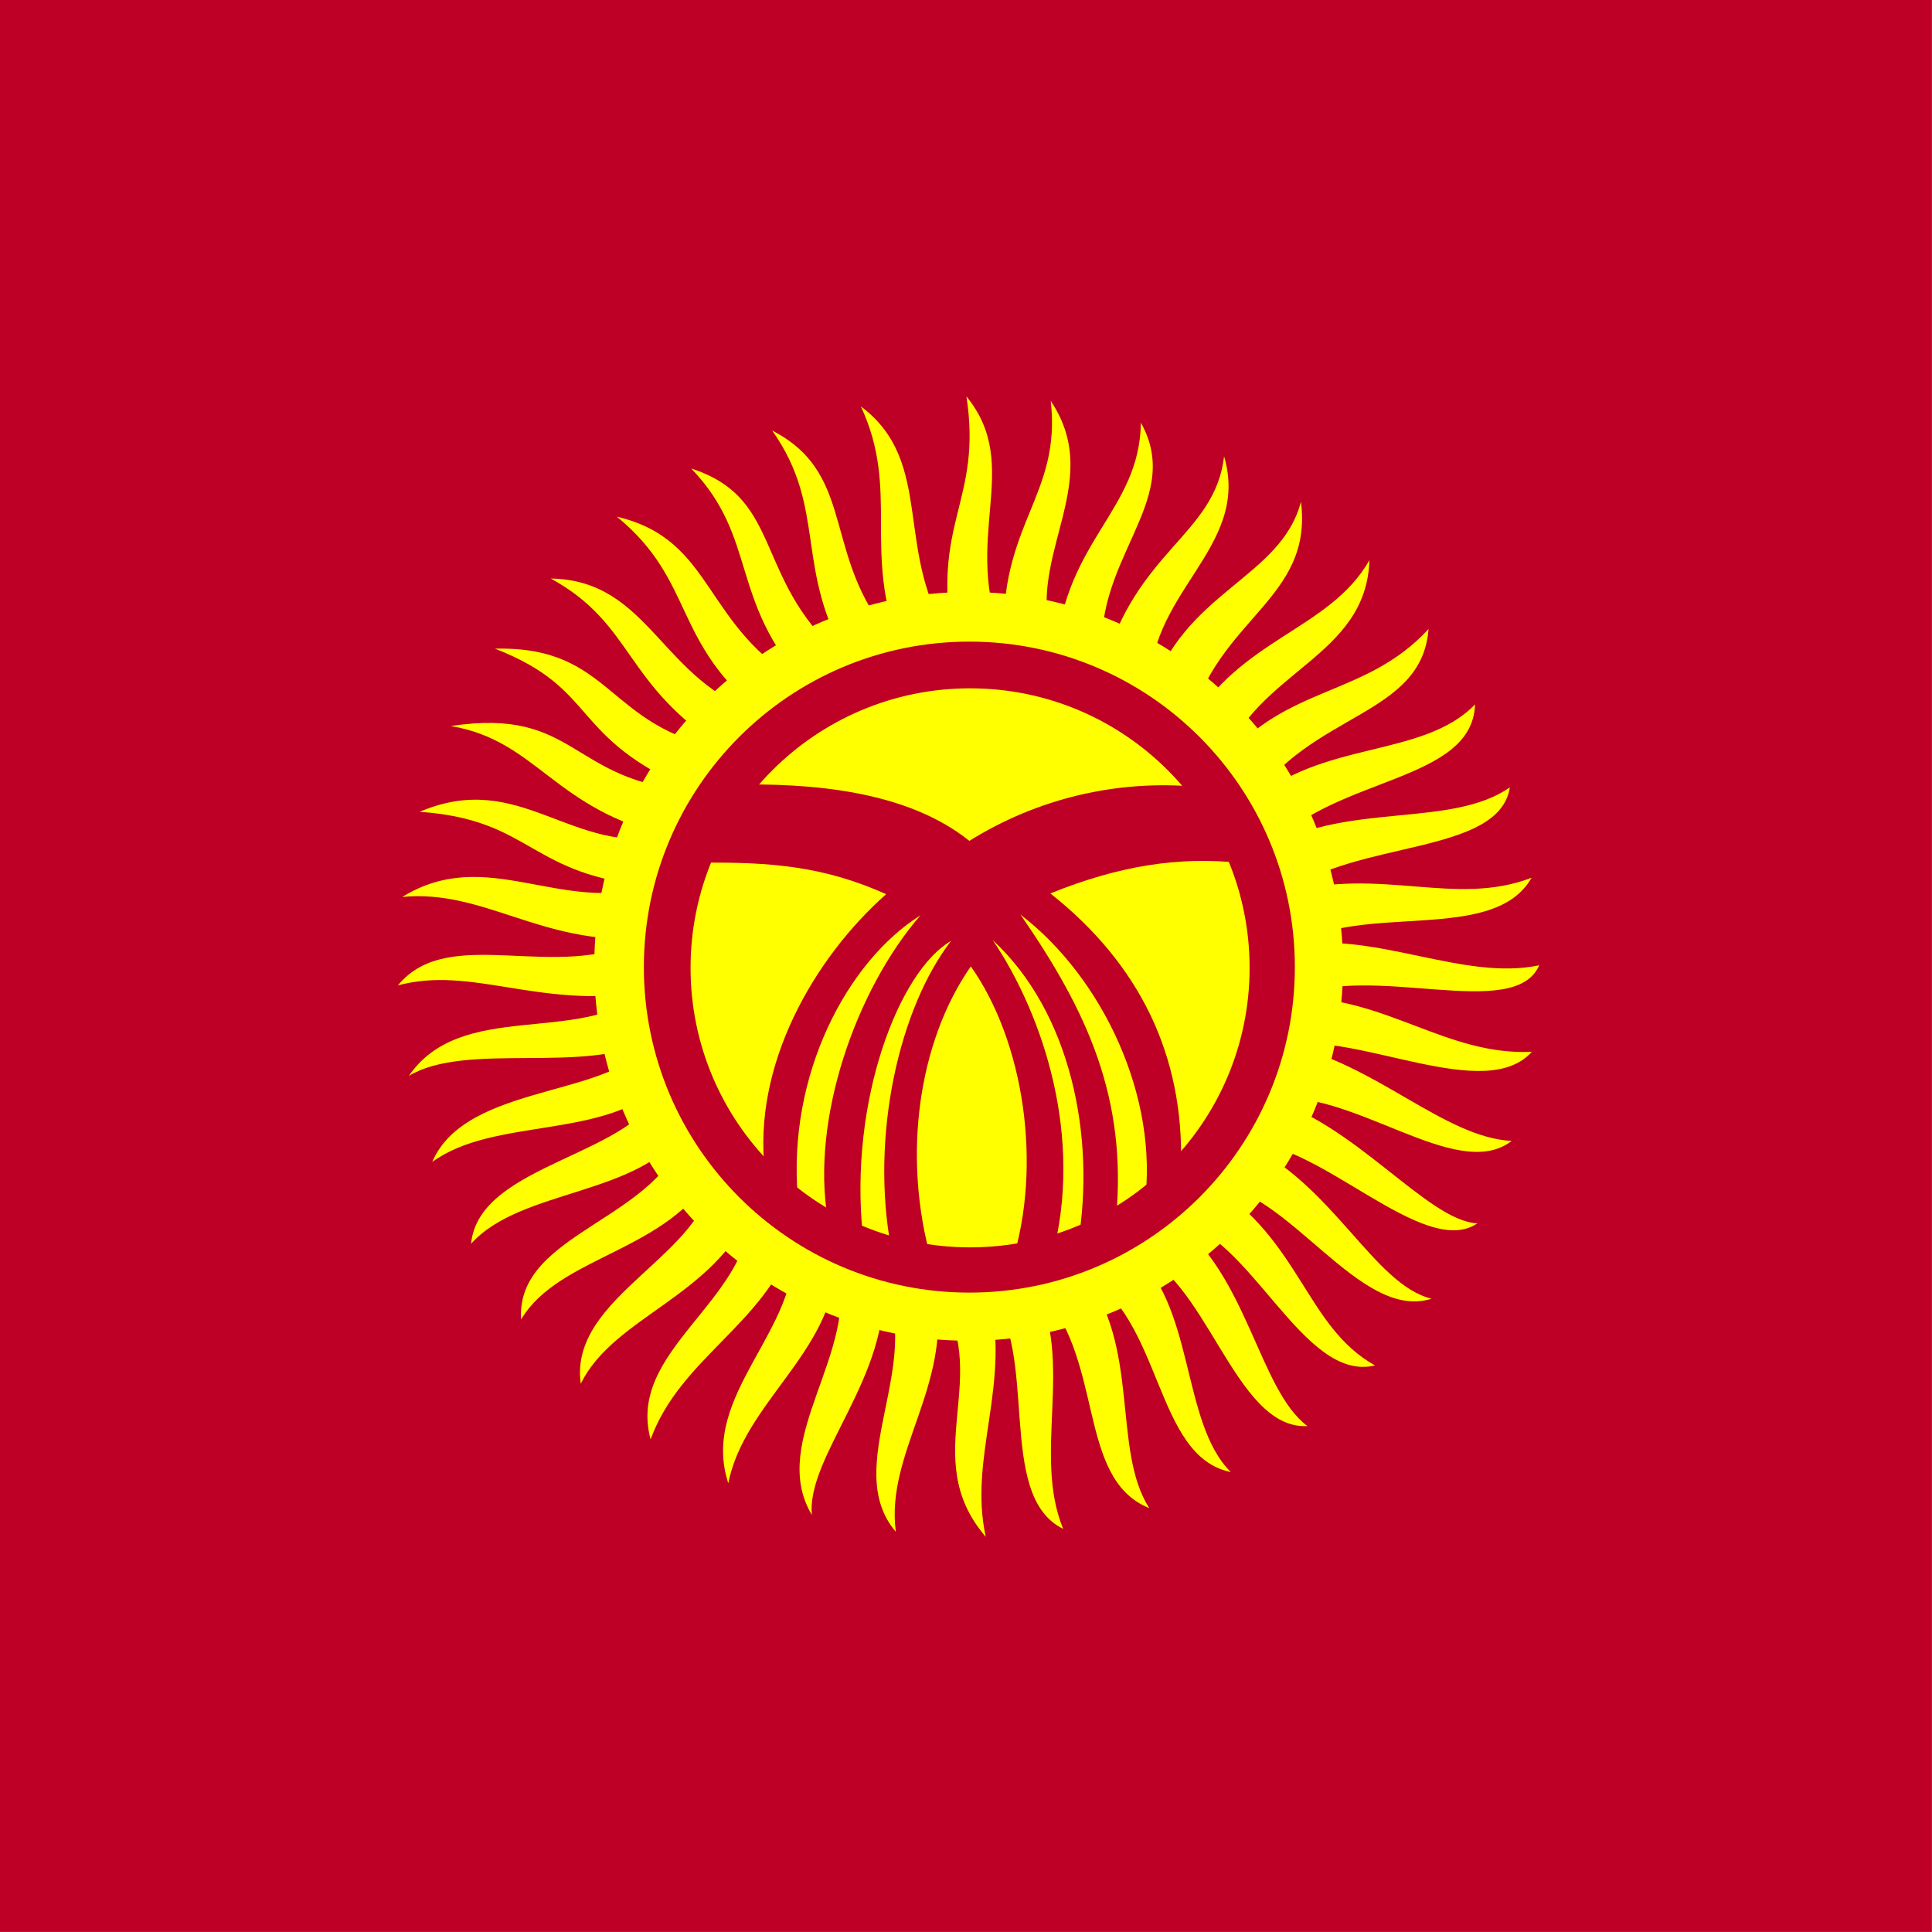
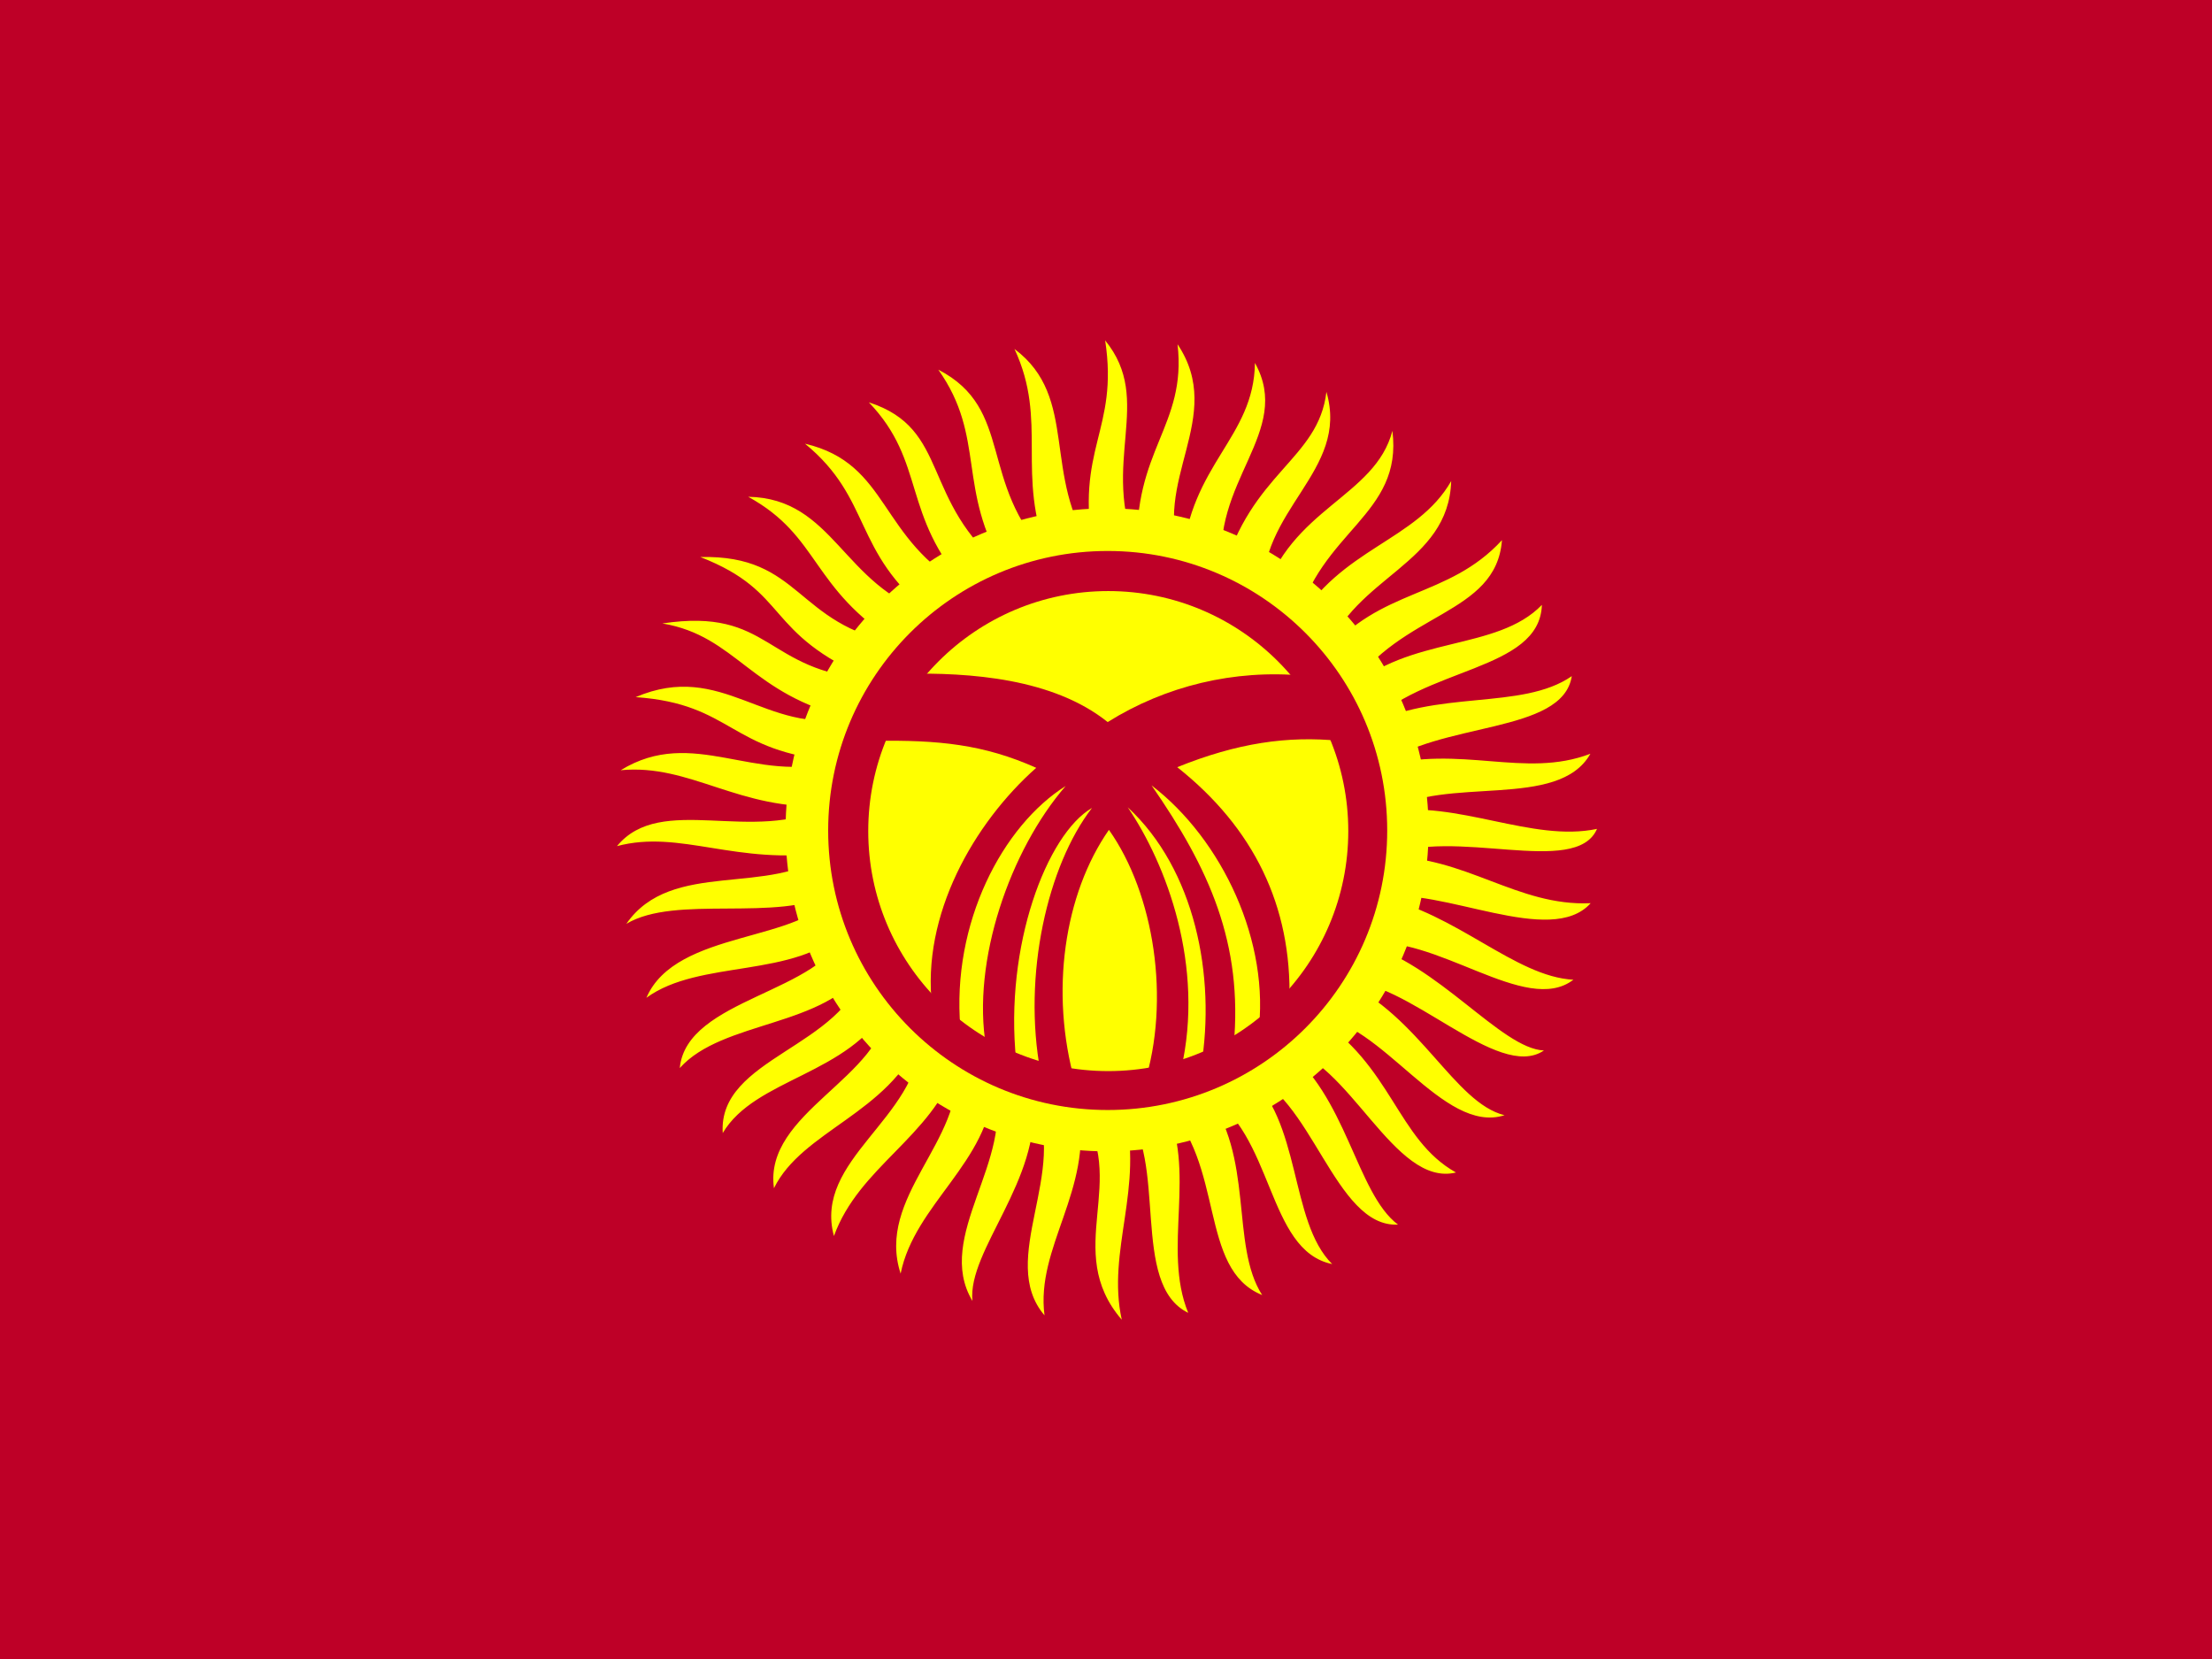
- <svg xmlns="http://www.w3.org/2000/svg" id="svg719" height="512" width="512" version="1.1">
+ <svg xmlns="http://www.w3.org/2000/svg" id="svg719" height="480" width="640" version="1.1">
  <defs id="defs721">
-     <clipPath id="clipPath5662" clipPathUnits="userSpaceOnUse">
-       <rect id="rect5664" fill-opacity="0.67" height="416.25" width="416.25" y="-0" x="104.06" />
+     <clipPath id="clipPath5745" clipPathUnits="userSpaceOnUse">
+       <rect id="rect5747" fill-opacity="0.67" height="512" width="682.67" y="0" x="-84.949" />
    </clipPath>
  </defs>
-   <g id="flag" clip-path="url(#clipPath5662)" fill-rule="evenodd" transform="matrix(1.23 0 0 1.23 -128 .00002726)">
-     <rect id="rect724" height="416.25" width="625" y="-0" x="0" stroke-width="1pt" fill="#be0027" />
-     <path id="path733" d="m186.65 207.9c11.104-13.504 34.105-0.324 52.881-10.048-22.242 1.223-34.365-10.674-51.937-9.006 18.207-11.184 33.707 3.658 54.065-2.308-26.963-2.268-25.794-14.321-50.311-16.033 21.778-9.288 32.549 9.553 53.882 5.268-25.143-5.804-28.491-20.614-47.185-23.749 27.323-4.124 25.542 12.027 52.327 14-27.187-11.662-20.061-21.786-42.8-30.668 25.444-0.601 23.757 17.033 49.535 21.658-22.068-14-19.342-26.776-37.519-36.773 21.564 0.39 23.669 22.462 45.677 29.301-19.632-15.577-14.469-28.71-31.433-42.62 21.449 5.031 18.326 24.073 40.665 36.22-16.555-18.386-10.203-31.548-24.645-46.598 20.629 6.644 12.792 24.74 34.198 41.946-12.271-20.207-4.695-33.094-16.771-50.142 19.153 9.891 9.879 28.35 27.66 46.794-8.37-20.738 0.012-33.619-8.542-51.983 16.383 12.241 6.639 31.969 19.855 50.789-4.818-25.95 6.375-30.219 2.892-52.945 12.444 15.276-1.465 30.553 8.088 53.056-1.163-25.59 12.434-31.54 10.076-52.085 12.332 18.41-6.916 34.432 1.134 54.149 2.082-24.279 18.036-30.566 18.284-49.459 9.701 17.343-11.472 29.814-8.035 52.808 6.967-25.362 23.964-28.496 25.969-45.548 5.882 20.063-17.288 29.39-15.933 51.626 6.901-22.549 28.146-25.194 32.489-41.849 2.68 21.225-18.212 24.993-24.093 48.442 10.985-19.138 30.197-20.708 38.847-35.844-0.679 20.987-24.263 23.739-31.502 43.391 13.597-16.674 30.642-13.78 44.239-28.564-1.435 18.942-25.441 17.871-38.218 37.482 14.744-13.603 36.938-9.527 48.235-21.239-0.548 16.754-30.006 15.495-43.898 30.47 17.134-9.386 38.826-3.873 51.401-12.591-2.298 14.689-33.394 11.256-48.256 22.72 20.496-5.679 36.322 3.097 52.927-3.248-8.081 14.298-36.287 5.248-51.262 14.543 17.787-3.012 36.687 7.764 52.918 4.307-5.335 12.358-36.243-0.747-52.918 6.941 19.926-0.175 32.847 12.548 51.327 11.706-10.051 11.189-37.225-4.197-53.057-1.569 19.316 3.996 34.073 20.001 48.719 20.772-12.019 9.229-34.489-11.786-52.734-9.118 18.784 5.028 34.565 26.399 45.344 26.868-11.613 7.936-34.566-18.263-50.292-17.332 19.102 8.634 27.863 30.499 40.404 33.573-15.527 4.982-30.786-23.753-47.471-24.749 19.326 12.189 20.418 30.827 35.298 39.124-15.656 3.827-26.799-28.59-43.299-31.326 15.844 11.648 18.234 36.528 28.74 44.396-15.94 0.842-21.7-33.1-38.037-37.949 13.996 11.69 10.645 37.055 21.527 47.855-16.605-3.406-14.465-32.957-31.802-42.908 12.455 15.707 6.119 38.085 14.237 50.679-16.155-6.535-9.138-32.981-24.561-47.959 8.414 16.734-0.629 36.249 6.006 52.427-14.758-7.198-4.832-38.523-16.143-50.947 5.199 19.338-4.39 35.341-0.525 52.677-15.088-17.5 2.29-35.112-10.797-52.946 3.474 20.469-10.842 34.712-8.591 51.845-11.964-13.975 6.427-36.401-2.868-54.046 2.001 20.125-16.484 37.754-15.215 50.429-9.738-16.233 10.811-35.432 5.309-53.889-1.159 19.164-19.813 29.578-23.326 47.036-6.27-19.259 15.905-33.18 13.991-52.105-6.35 18.004-24.375 25.222-30.725 42.67-5.199-19.205 21.068-29.403 21.762-49.609-8.119 18.95-29.692 23.111-36.811 37.613-2.658-19.105 27.485-27.647 28.607-45.751-9.704 17.383-33.307 18.088-41.455 31.913-1.235-19.037 30.554-21.395 35.545-41.32-9.661 14.86-35.556 12.932-46.33 25.013 1.699-17.66 36.087-18.752 41.567-34.633-12.783 12.331-36.554 7.221-49.939 17.002 7.45-17.345 39.705-13.668 46.997-26.233-14.279 7.45-39.576 0.228-52.029 7.678 11.318-16.427 36.424-6.614 50.633-17.926-23.112 3.368-36.996-5.829-52.992-1.572z" transform="translate(3.1449 4.4028)" fill="#ff0" />
-     <path id="path731" d="m380.22 199.25c0 38.559-31.258 69.816-69.816 69.816-38.559 0-69.816-31.258-69.816-69.816 0-38.559 31.258-69.816 69.816-69.816 38.559 0 69.816 31.258 69.816 69.816z" transform="matrix(1.1554 0 0 1.1554 -45.879 -22.002)" fill="#ff0" />
-     <path id="path727" d="m380.22 199.25c0 38.559-31.258 69.816-69.816 69.816-38.559 0-69.816-31.258-69.816-69.816 0-38.559 31.258-69.816 69.816-69.816 38.559 0 69.816 31.258 69.816 69.816z" transform="matrix(1.0045 0 0 1.0045 1.1177 8.2227)" fill="#be0027" />
-     <path id="path726" d="m380.22 199.25c0 38.559-31.258 69.816-69.816 69.816-38.559 0-69.816-31.258-69.816-69.816 0-38.559 31.258-69.816 69.816-69.816 38.559 0 69.816 31.258 69.816 69.816z" transform="matrix(.86261 0 0 .86261 45.318 36.652)" fill="#ff0" />
-     <path id="path729" d="m258.67 164.66c16.667-0.367 37.424 1.153 51.104 12.108 14.519-9.068 31.711-13.261 49.218-11.636 2.988 5.451 5.975 10.902 8.963 16.353-12.999-1.311-25.683 0.525-40.727 6.605 19.184 15.2 28.776 34.803 28.147 58.652-2.201 2.725-5.661 5.765-7.862 8.49 3.197-23.167-9.015-49.006-26.732-62.582 14.414 20.809 23.011 39.573 20.6 65.413-2.568 1.52-5.609 3.669-8.177 5.189 3.773-22.8-1.571-49.532-18.397-65.099 9.696 14.257 19.393 39.836 13.365 65.885-2.621 0.786-6.656 2.988-9.277 3.774 6.762-21.332 2.515-48.012-8.806-63.998-11.216 16.092-14.886 40.673-8.492 63.369-3.145-0.786-5.503-1.73-8.648-2.516-4.612-24.425 1.783-51.996 12.895-66.356-11.322 6.552-22.015 34.645-19.028 63.369-2.725-1.258-4.822-2.202-7.547-3.46-3.669-21.438 6.027-49.321 19.97-65.414-15.83 9.959-28.671 34.385-26.417 60.697-2.411-2.149-4.665-3.197-7.076-5.346-2.778-22.958 10.483-46.072 26.102-59.91-13.156-5.871-24.425-7.024-40.726-6.762 2.568-5.294 4.98-11.531 7.548-16.825z" transform="translate(3.1449 4.4028)" fill="#be0027" />
+   <g id="flag" clip-path="url(#clipPath5745)" fill-rule="evenodd" transform="matrix(.9375 0 0 .9375 79.64 -.000011719)">
+     <rect id="rect724" height="512" width="768.77" y="0" x="-128" stroke-width="1pt" fill="#be0027" />
+     <path id="path733" d="m105.45 261.14c13.658-16.61 41.95-0.399 65.045-12.359-27.358 1.504-42.27-13.129-63.884-11.078 22.395-13.757 41.461 4.499 66.502-2.839-33.165-2.79-31.727-17.615-61.884-19.721 26.788-11.425 40.036 11.75 66.276 6.48-30.927-7.139-35.045-25.356-58.039-29.212 33.608-5.073 31.417 14.794 64.364 17.22-33.441-14.345-24.676-26.797-52.645-37.723 31.297-0.739 29.222 20.951 60.93 26.64-27.144-17.22-23.791-32.935-46.149-45.232 26.524 0.48 29.114 27.629 56.184 36.041-24.148-19.16-17.797-35.314-38.664-52.424 26.383 6.188 22.542 29.611 50.019 44.552-20.363-22.615-12.55-38.805-30.314-57.318 25.374 8.172 15.735 30.432 42.065 51.595-15.094-24.855-5.775-40.707-20.629-61.677 23.559 12.166 12.151 34.872 34.023 57.558-10.295-25.508 0.015-41.352-10.507-63.941 20.152 15.057 8.166 39.323 24.422 62.472-5.926-31.919 7.841-37.17 3.557-65.124 15.306 18.79-1.802 37.581 9.948 65.26-1.431-31.476 15.294-38.795 12.394-64.067 15.169 22.645-8.507 42.353 1.395 66.605 2.561-29.864 22.185-37.597 22.49-60.836 11.933 21.332-14.111 36.672-9.883 64.955 8.57-31.196 29.476-35.051 31.943-56.025 7.235 24.678-21.265 36.15-19.598 63.501 8.488-27.736 34.62-30.989 39.962-51.476 3.296 26.107-22.401 30.742-29.635 59.585 13.512-23.54 37.143-25.471 47.783-44.089-0.835 25.815-29.844 29.2-38.748 53.372 16.725-20.51 37.691-16.95 54.415-35.135-1.765 23.299-31.293 21.982-47.009 46.104 18.136-16.732 45.435-11.718 59.33-26.125-0.674 20.608-36.908 19.059-53.996 37.479 21.075-11.545 47.757-4.764 63.225-15.487-2.827 18.068-41.076 13.845-59.356 27.946 25.211-6.985 44.677 3.809 65.102-3.995-9.94 17.587-44.634 6.455-63.054 17.888 21.879-3.705 45.126 9.55 65.091 5.298-6.562 15.201-44.58-0.919-65.091 8.538 24.51-0.215 40.403 15.434 63.134 14.399-12.363 13.763-45.788-5.162-65.262-1.93 23.759 4.915 41.911 24.602 59.926 25.55-14.784 11.352-42.423-14.497-64.864-11.215 23.105 6.185 42.516 32.472 55.774 33.048-14.284 9.761-42.517-22.464-61.861-21.319 23.496 10.62 34.272 37.515 49.698 41.296-19.099 6.128-37.868-29.217-58.391-30.442 23.772 14.993 25.115 37.918 43.418 48.124-19.257 4.707-32.964-35.167-53.259-38.532 19.489 14.327 22.428 44.931 35.351 54.608-19.607 1.036-26.692-40.714-46.787-46.678 17.216 14.379 13.094 45.579 26.479 58.863-20.425-4.189-17.792-40.538-39.117-52.778 15.32 19.32 7.527 46.846 17.512 62.337-19.871-8.038-11.24-40.568-30.211-58.991 10.349 20.583-0.774 44.587 7.388 64.487-18.153-8.854-5.944-47.384-19.856-62.666 6.395 23.786-5.4 43.47-0.646 64.794-18.559-21.526 2.817-43.189-13.281-65.125 4.273 25.177-13.336 42.697-10.567 63.771-14.716-17.19 7.905-44.774-3.528-66.478 2.461 24.754-20.276 46.439-18.715 62.029-11.978-19.967 13.298-43.582 6.53-66.285-1.426 23.572-24.371 36.382-28.692 57.856-7.712-23.689 19.564-40.812 17.209-64.091-7.811 22.145-29.982 31.024-37.793 52.485-6.395-23.623 25.914-36.167 26.768-61.021-9.987 23.309-36.522 28.427-45.279 46.265-3.269-23.5 33.807-34.007 35.187-56.275-11.936 21.382-40.969 22.249-50.991 39.254-1.519-23.416 37.582-26.316 43.721-50.825-11.883 18.278-43.735 15.907-56.987 30.767 2.09-21.722 44.388-23.066 51.129-42.6-15.723 15.168-44.963 8.882-61.426 20.913 9.164-21.335 48.838-16.812 57.808-32.267-17.564 9.164-48.68 0.28-63.997 9.444 13.921-20.206 44.803-8.135 62.28-22.05-28.428 4.143-45.506-7.17-65.182-1.934z" fill="#ff0" />
+     <path id="path731" d="m380.22 199.25c0 38.559-31.258 69.816-69.816 69.816-38.559 0-69.816-31.258-69.816-69.816 0-38.559 31.258-69.816 69.816-69.816 38.559 0 69.816 31.258 69.816 69.816z" transform="matrix(1.4212 0 0 1.4212 -184.43 -27.063)" fill="#ff0" />
+     <path id="path727" d="m380.22 199.25c0 38.559-31.258 69.816-69.816 69.816-38.559 0-69.816-31.258-69.816-69.816 0-38.559 31.258-69.816 69.816-69.816 38.559 0 69.816 31.258 69.816 69.816z" transform="matrix(1.2356 0 0 1.2356 -126.63 10.114)" fill="#be0027" />
+     <path id="path726" d="m380.22 199.25c0 38.559-31.258 69.816-69.816 69.816-38.559 0-69.816-31.258-69.816-69.816 0-38.559 31.258-69.816 69.816-69.816 38.559 0 69.816 31.258 69.816 69.816z" transform="matrix(1.061 0 0 1.061 -72.257 45.083)" fill="#ff0" />
+     <path id="path729" d="m194.04 207.95c20.501-0.451 46.033 1.418 62.859 14.893 17.859-11.154 39.005-16.311 60.54-14.313 3.675 6.705 7.349 13.41 11.025 20.115-15.989-1.613-31.591 0.646-50.095 8.124 23.597 18.696 35.395 42.809 34.622 72.144-2.707 3.352-6.963 7.091-9.671 10.443 3.932-28.496-11.089-60.279-32.881-76.978 17.73 25.596 28.304 48.676 25.339 80.46-3.159 1.87-6.899 4.513-10.058 6.383 4.641-28.045-1.932-60.926-22.629-80.074 11.926 17.537 23.854 48.999 16.439 81.041-3.224 0.967-8.187 3.675-11.411 4.642 8.318-26.239 3.094-59.056-10.832-78.719-13.796 19.794-18.31 50.029-10.445 77.946-3.868-0.967-6.769-2.128-10.637-3.095-5.673-30.043 2.193-63.957 15.861-81.62-13.926 8.059-27.079 42.614-23.405 77.946-3.352-1.547-5.931-2.708-9.283-4.256-4.513-26.369 7.413-60.666 24.564-80.461-19.471 12.25-35.266 42.295-32.494 74.659-2.966-2.643-5.738-3.932-8.704-6.576-3.417-28.239 12.894-56.67 32.106-73.691-16.182-7.221-30.043-8.64-50.094-8.318 3.159-6.512 6.126-14.183 9.284-20.695z" fill="#be0027" />
  </g>
</svg>
